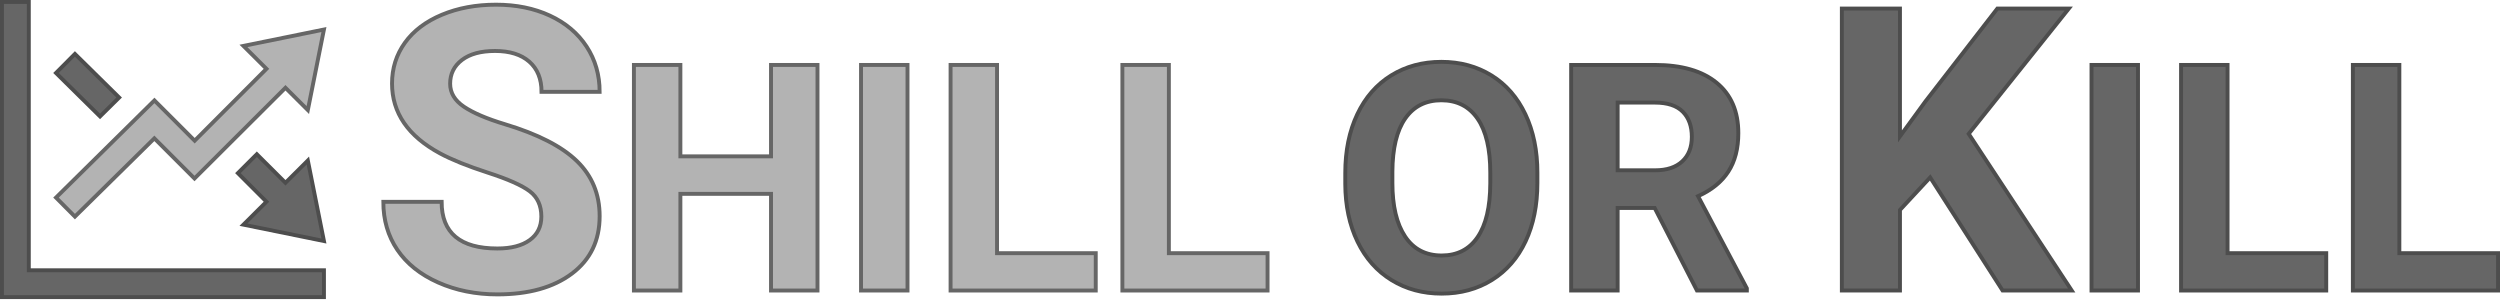
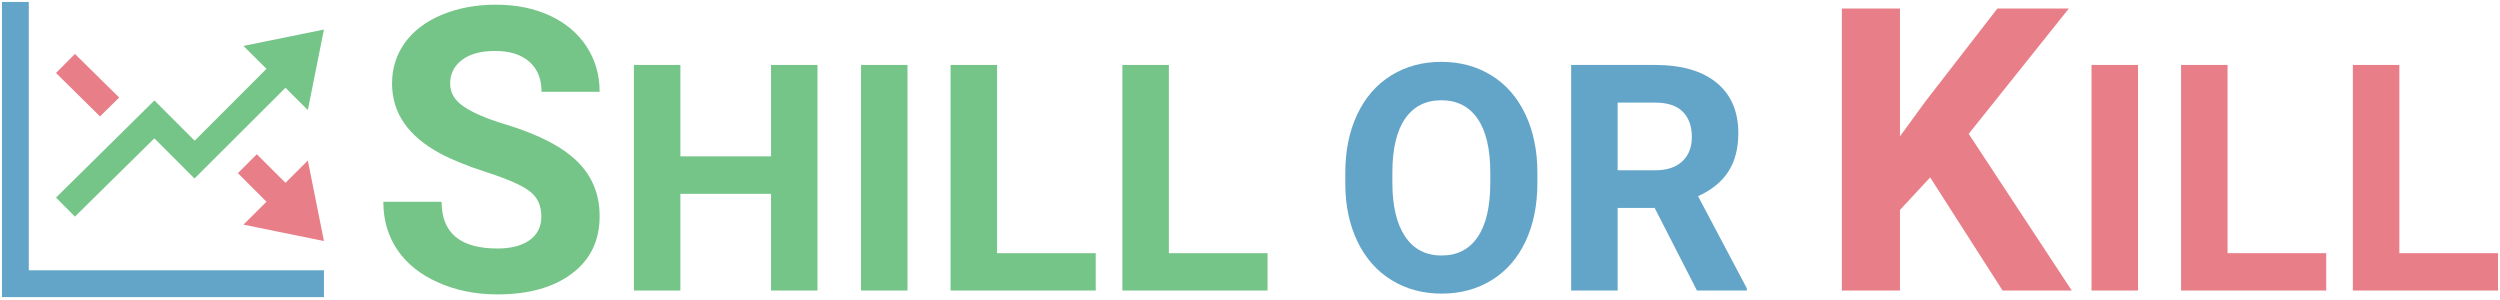
<svg xmlns="http://www.w3.org/2000/svg" version="1.1" id="Layer_1" x="0px" y="0px" viewBox="0 0 1274 152.406" enable-background="new 0 0 1274 152.406" xml:space="preserve">
-   <g>
-     <path fill="#B3B3B3" stroke="#666666" stroke-width="2" stroke-miterlimit="10" d="M275.869,110.349   c0-5.591-1.974-9.884-5.921-12.878c-3.948-2.994-11.053-6.152-21.316-9.474c-10.264-3.322-18.39-6.594-24.376-9.819   c-16.317-8.815-24.474-20.69-24.474-35.625c0-7.762,2.186-14.688,6.562-20.775c4.375-6.084,10.659-10.838,18.849-14.26   c8.191-3.42,17.384-5.132,27.584-5.132c10.262,0,19.406,1.86,27.435,5.576c8.025,3.718,14.26,8.966,18.702,15.741   c4.44,6.777,6.661,14.475,6.661,23.092h-29.607c0-6.578-2.072-11.694-6.217-15.346c-4.145-3.651-9.967-5.477-17.468-5.477   c-7.237,0-12.863,1.529-16.875,4.589c-4.013,3.059-6.019,7.09-6.019,12.089c0,4.673,2.351,8.585,7.056,11.743   c4.704,3.158,11.628,6.119,20.773,8.882c16.842,5.068,29.113,11.349,36.81,18.849c7.698,7.501,11.548,16.843,11.548,28.028   c0,12.434-4.705,22.189-14.114,29.259c-9.409,7.074-22.073,10.609-37.994,10.609c-11.053,0-21.118-2.024-30.198-6.071   c-9.08-4.044-16.004-9.585-20.773-16.627c-4.771-7.038-7.155-15.197-7.155-24.475h29.705c0,15.858,9.474,23.785,28.422,23.785   c7.04,0,12.533-1.433,16.481-4.293C273.895,119.478,275.869,115.481,275.869,110.349z" />
-     <path fill="#B3B3B3" stroke="#666666" stroke-width="2" stroke-miterlimit="10" d="M416.596,148.047h-23.684V98.784h-46.186v49.264   h-23.684V33.096h23.684v46.581h46.186V33.096h23.684V148.047z" />
-     <path fill="#B3B3B3" stroke="#666666" stroke-width="2" stroke-miterlimit="10" d="M462.466,148.047h-23.684V33.096h23.684V148.047   z" />
-     <path fill="#B3B3B3" stroke="#666666" stroke-width="2" stroke-miterlimit="10" d="M508.098,129.02h50.291v19.028h-73.976V33.096   h23.684V129.02z" />
-     <path fill="#B3B3B3" stroke="#666666" stroke-width="2" stroke-miterlimit="10" d="M595.655,129.02h50.29v19.028h-73.976V33.096   h23.686V129.02z" />
-     <path fill="#666666" stroke="#4D4D4D" stroke-width="2" stroke-miterlimit="10" d="M783.451,93.178c0,11.317-2,21.235-5.997,29.762   c-4.003,8.527-9.726,15.106-17.174,19.738s-15.987,6.948-25.619,6.948c-9.527,0-18.028-2.29-25.499-6.869   c-7.474-4.579-13.264-11.118-17.37-19.618s-6.185-18.276-6.237-29.329v-5.685c0-11.317,2.038-21.278,6.117-29.882   c4.079-8.606,9.843-15.21,17.291-19.817c7.448-4.604,15.96-6.908,25.54-6.908c9.58,0,18.092,2.304,25.54,6.908   c7.448,4.607,13.211,11.211,17.291,19.817c4.079,8.604,6.117,18.541,6.117,29.803V93.178z M759.452,87.967   c0-12.052-2.158-21.211-6.474-27.474s-10.474-9.395-18.475-9.395c-7.948,0-14.08,3.092-18.396,9.277   c-4.316,6.185-6.5,15.25-6.55,27.198v5.606c0,11.738,2.155,20.841,6.471,27.315s10.527,9.711,18.633,9.711   c7.948,0,14.054-3.117,18.317-9.354c4.263-6.237,6.422-15.329,6.474-27.277V87.967z" />
-     <path fill="#666666" stroke="#4D4D4D" stroke-width="2" stroke-miterlimit="10" d="M843.215,105.968h-18.867v42.079h-23.686V33.096   h42.711c13.58,0,24.054,3.028,31.423,9.08c7.369,6.053,11.053,14.606,11.053,25.658c0,7.844-1.699,14.384-5.094,19.618   c-3.395,5.24-8.539,9.41-15.434,12.515l24.87,46.974v1.105h-25.423L843.215,105.968z M824.348,86.783h19.104   c5.948,0,10.553-1.512,13.817-4.541c3.263-3.024,4.895-7.195,4.895-12.513c0-5.42-1.541-9.683-4.617-12.789   c-3.079-3.105-7.805-4.658-14.174-4.658h-19.025V86.783z" />
-     <path fill="#666666" stroke="#4D4D4D" stroke-width="2" stroke-miterlimit="10" d="M983.612,90.415l-15.396,16.58v41.053h-29.607   V4.359h29.607v65.133l13.027-17.862l36.611-47.271h36.418L1003.25,68.21l52.501,79.837h-35.231L983.612,90.415z" />
-     <path fill="#666666" stroke="#4D4D4D" stroke-width="2" stroke-miterlimit="10" d="M1089.52,148.047h-23.683V33.096h23.683V148.047   z" />
-     <path fill="#666666" stroke="#4D4D4D" stroke-width="2" stroke-miterlimit="10" d="M1135.157,129.02h50.29v19.028h-73.976V33.096   h23.686V129.02z" />
-     <path fill="#666666" stroke="#4D4D4D" stroke-width="2" stroke-miterlimit="10" d="M1222.71,129.02H1273v19.028h-73.976V33.096   h23.686V129.02z" />
-   </g>
-   <g>
-     <polygon fill="#B3B3B3" stroke="#666666" stroke-width="2" stroke-miterlimit="10" points="165.08,15.049 124.06,23.397    135.791,35.074 99.208,71.705 78.692,51.181 28.538,100.692 38.178,110.386 78.664,70.501 99.113,90.963 145.472,44.734    156.869,56.083  " />
-     <polygon fill="#666666" stroke="#4D4D4D" stroke-width="2" stroke-miterlimit="10" points="50.976,59.33 28.538,37.186    38.178,27.492 60.725,49.704  " />
-     <polygon fill="#666666" stroke="#4D4D4D" stroke-width="2" stroke-miterlimit="10" points="156.876,81.802 165.08,122.829    124.06,114.482 135.791,102.805 121.229,88.222 130.876,78.596 145.479,93.151  " />
-     <polygon fill="#666666" stroke="#4D4D4D" stroke-width="2" stroke-miterlimit="10" points="165.08,137.733 165.08,151.406    1,151.406 1,1 14.673,1 14.673,137.733  " />
-   </g>
+   <path fill="#76C588" d="M275.869,110.349c0-5.591-1.974-9.884-5.921-12.878c-3.948-2.994-11.053-6.152-21.316-9.474  c-10.264-3.322-18.39-6.594-24.376-9.819c-16.317-8.815-24.474-20.69-24.474-35.625c0-7.762,2.186-14.688,6.562-20.775  c4.375-6.084,10.659-10.838,18.849-14.26c8.191-3.42,17.384-5.132,27.584-5.132c10.262,0,19.406,1.86,27.435,5.576  c8.025,3.718,14.26,8.966,18.702,15.741c4.44,6.777,6.661,14.475,6.661,23.092h-29.607c0-6.578-2.072-11.694-6.217-15.346  c-4.145-3.651-9.967-5.477-17.468-5.477c-7.237,0-12.863,1.529-16.875,4.589c-4.013,3.059-6.019,7.09-6.019,12.089  c0,4.673,2.351,8.585,7.056,11.743c4.704,3.158,11.628,6.119,20.773,8.882c16.842,5.068,29.113,11.349,36.81,18.849  c7.698,7.501,11.548,16.843,11.548,28.028c0,12.434-4.705,22.189-14.114,29.259c-9.409,7.074-22.073,10.609-37.994,10.609  c-11.053,0-21.118-2.024-30.198-6.071c-9.08-4.044-16.004-9.585-20.773-16.627c-4.771-7.038-7.155-15.197-7.155-24.475h29.705  c0,15.858,9.474,23.785,28.422,23.785c7.04,0,12.533-1.433,16.481-4.293C273.895,119.478,275.869,115.481,275.869,110.349z" />
+   <path fill="#76C588" d="M416.596,148.047h-23.684V98.784h-46.186v49.264h-23.684V33.096h23.684v46.581h46.186V33.096h23.684V148.047  z" />
+   <path fill="#76C588" d="M462.466,148.047h-23.684V33.096h23.684V148.047z" />
+   <path fill="#76C588" d="M508.098,129.02h50.291v19.028h-73.976V33.096h23.684V129.02z" />
+   <path fill="#76C588" d="M595.655,129.02h50.29v19.028h-73.976V33.096h23.686V129.02z" />
+   <path fill="#63A5C9" d="M783.451,93.178c0,11.317-2,21.235-5.997,29.762c-4.003,8.527-9.726,15.106-17.174,19.738  s-15.987,6.948-25.619,6.948c-9.527,0-18.028-2.29-25.499-6.869c-7.474-4.579-13.264-11.118-17.37-19.618  s-6.185-18.276-6.237-29.329v-5.685c0-11.317,2.038-21.278,6.117-29.882c4.079-8.606,9.843-15.21,17.291-19.817  c7.448-4.604,15.96-6.908,25.54-6.908c9.58,0,18.092,2.304,25.54,6.908c7.448,4.607,13.211,11.211,17.291,19.817  c4.079,8.604,6.117,18.541,6.117,29.803V93.178z M759.452,87.967c0-12.052-2.158-21.211-6.474-27.474s-10.474-9.395-18.475-9.395  c-7.948,0-14.08,3.092-18.396,9.277c-4.316,6.185-6.5,15.25-6.55,27.198v5.606c0,11.738,2.155,20.841,6.471,27.315  s10.527,9.711,18.633,9.711c7.948,0,14.054-3.117,18.317-9.354c4.263-6.237,6.422-15.329,6.474-27.277V87.967z" />
+   <path fill="#63A5C9" d="M843.215,105.968h-18.867v42.079h-23.686V33.096h42.711c13.58,0,24.054,3.028,31.423,9.08  c7.369,6.053,11.053,14.606,11.053,25.658c0,7.844-1.699,14.384-5.094,19.618c-3.395,5.24-8.539,9.41-15.434,12.515l24.87,46.974  v1.105h-25.423L843.215,105.968z M824.348,86.783h19.104c5.948,0,10.553-1.512,13.817-4.541c3.263-3.024,4.895-7.195,4.895-12.513  c0-5.42-1.541-9.683-4.617-12.789c-3.079-3.105-7.805-4.658-14.174-4.658h-19.025V86.783z" />
+   <path fill="#E87E88" d="M983.612,90.415l-15.396,16.58v41.053h-29.607V4.359h29.607v65.133l13.027-17.862l36.611-47.271h36.418  L1003.25,68.21l52.501,79.837h-35.231L983.612,90.415z" />
+   <path fill="#E87E88" d="M1089.52,148.047h-23.683V33.096h23.683V148.047z" />
+   <path fill="#E87E88" d="M1135.157,129.02h50.29v19.028h-73.976V33.096h23.686V129.02z" />
+   <path fill="#E87E88" d="M1222.71,129.02H1273v19.028h-73.976V33.096h23.686V129.02z" />
+   <polygon fill="#76C588" points="165.08,15.049 124.06,23.397 135.791,35.074 99.208,71.705 78.692,51.181 28.538,100.692   38.178,110.386 78.664,70.501 99.113,90.963 145.472,44.734 156.869,56.083 " />
+   <polygon fill="#E87E88" points="50.976,59.33 28.538,37.186 38.178,27.492 60.725,49.704 " />
+   <polygon fill="#E87E88" points="156.876,81.802 165.08,122.829 124.06,114.482 135.791,102.805 121.229,88.222 130.876,78.596   145.479,93.151 " />
+   <polygon fill="#63A5C9" points="165.08,137.733 165.08,151.406 1,151.406 1,1 14.673,1 14.673,137.733 " />
  <g>
</g>
  <g>
</g>
  <g>
</g>
  <g>
</g>
  <g>
</g>
  <g>
</g>
  <g>
</g>
  <g>
</g>
  <g>
</g>
  <g>
</g>
  <g>
</g>
  <g>
</g>
  <g>
</g>
  <g>
</g>
  <g>
</g>
</svg>
